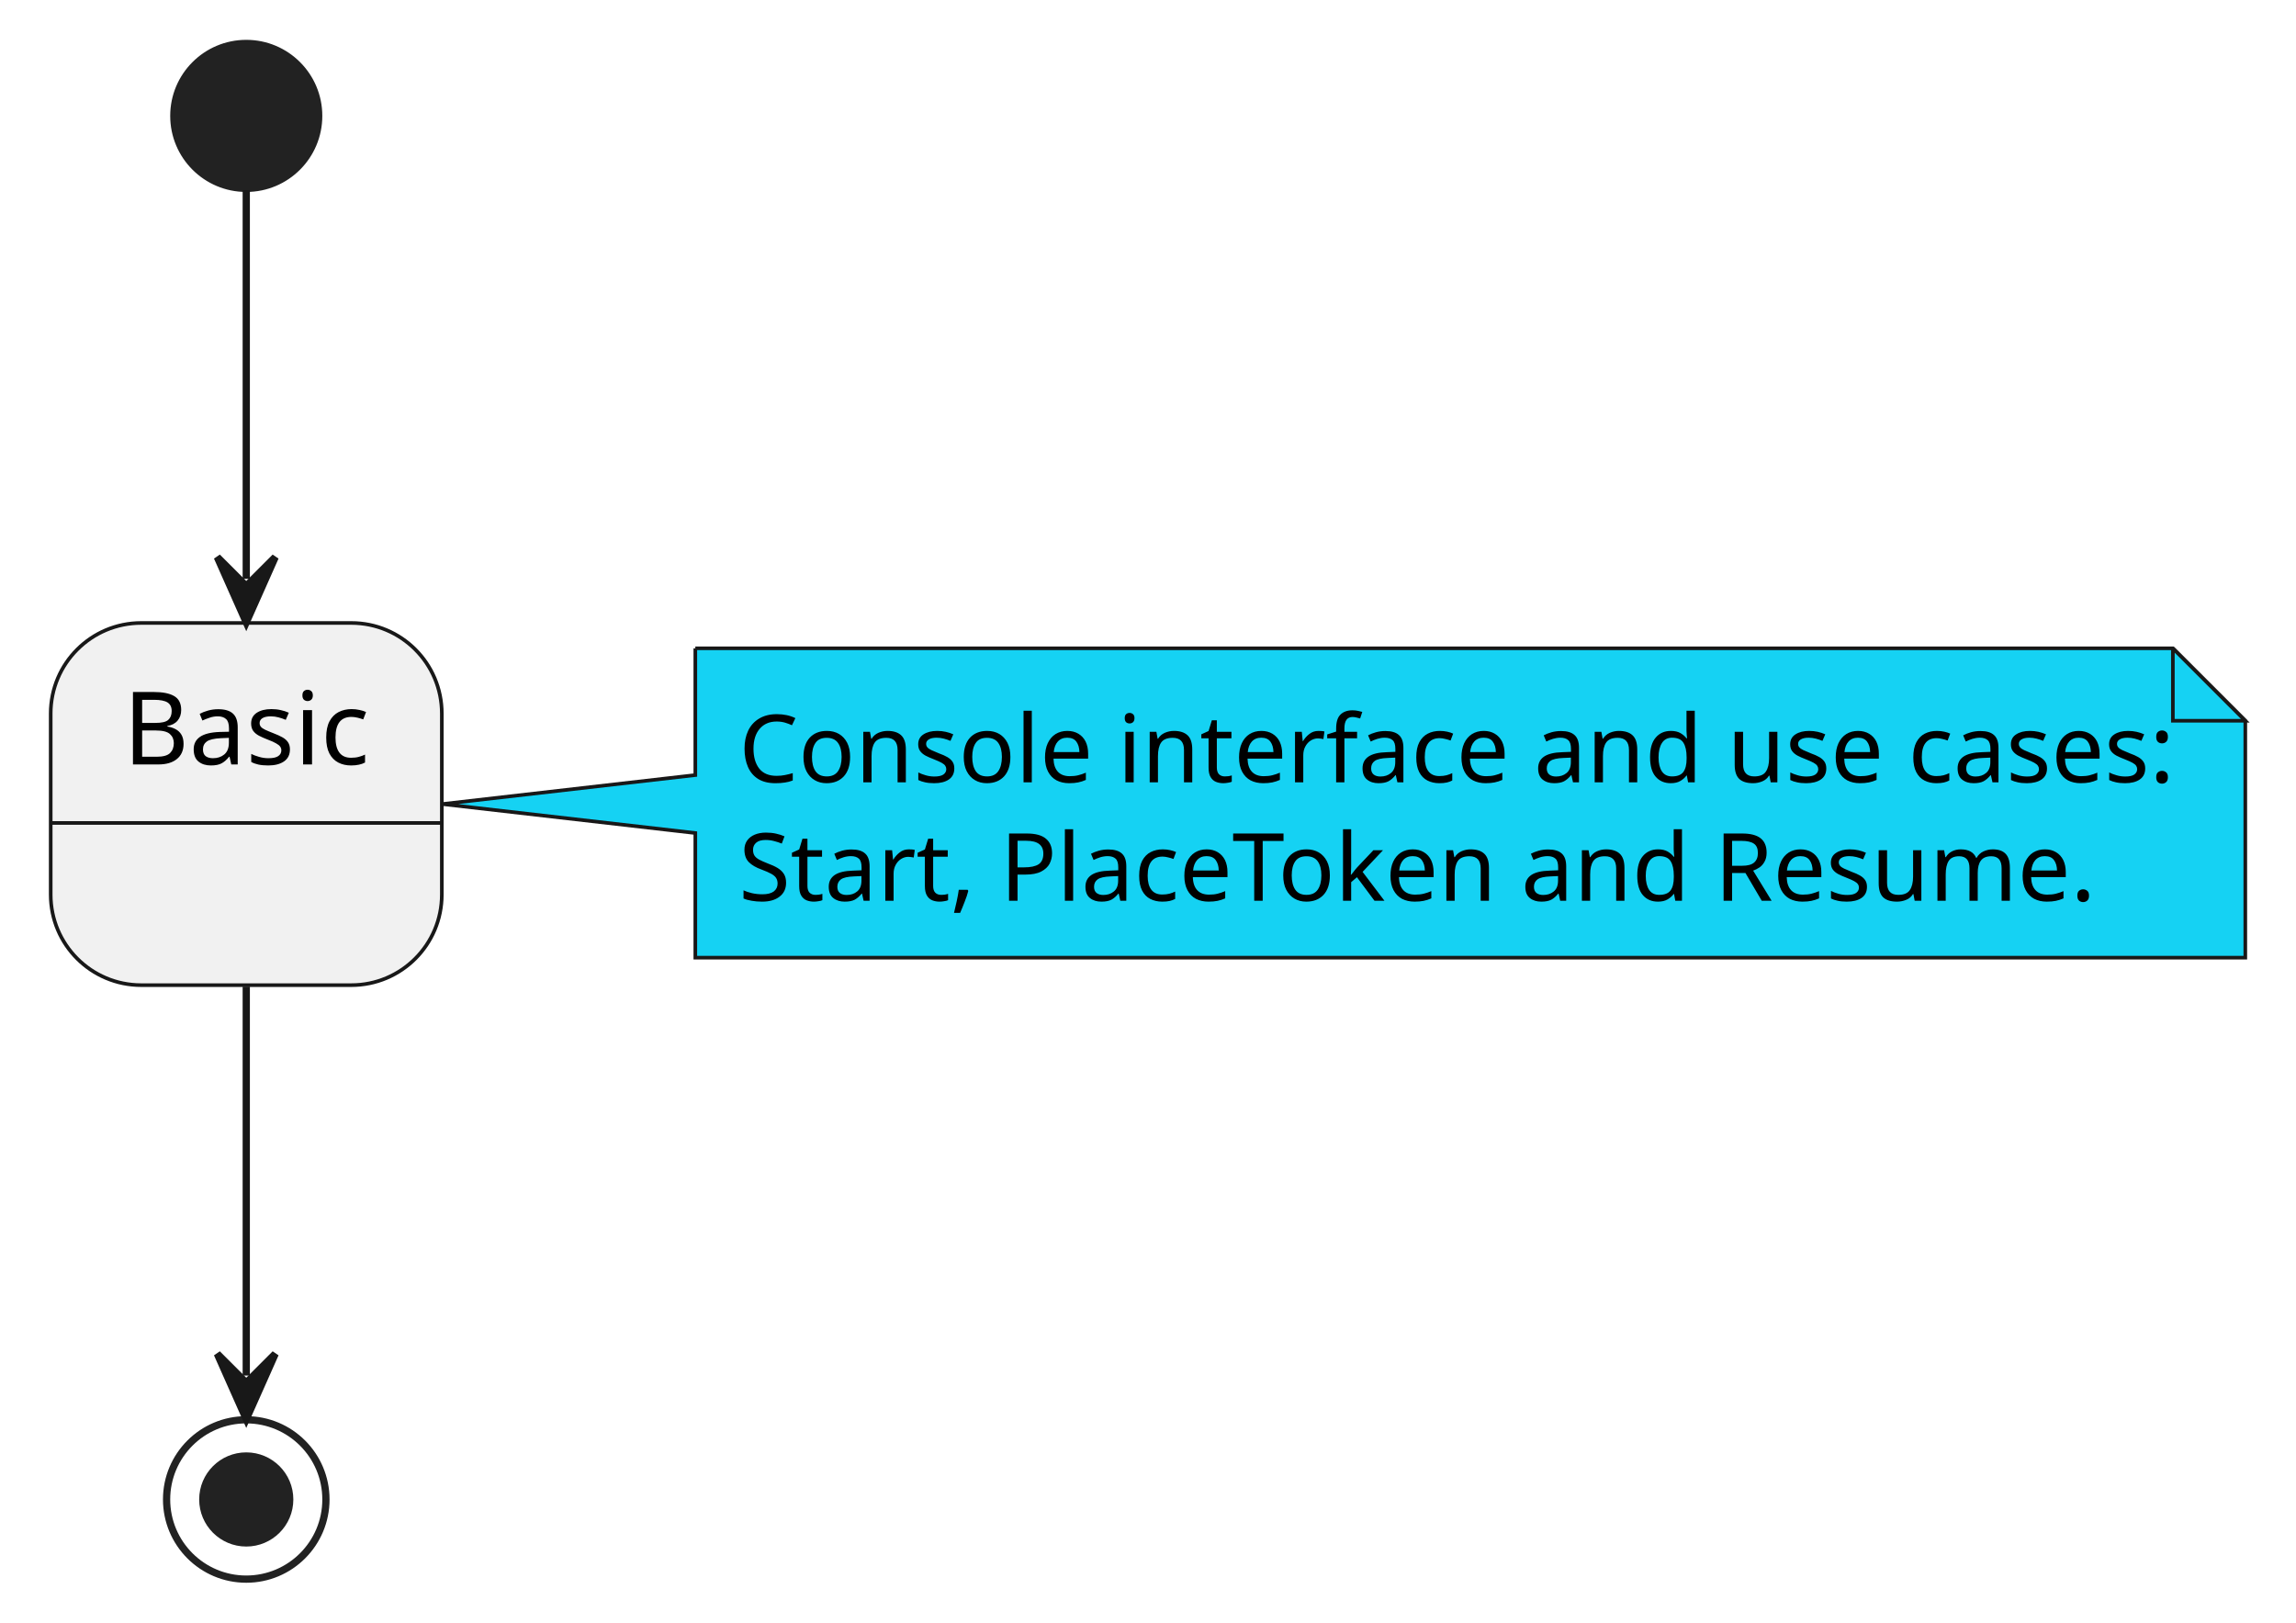
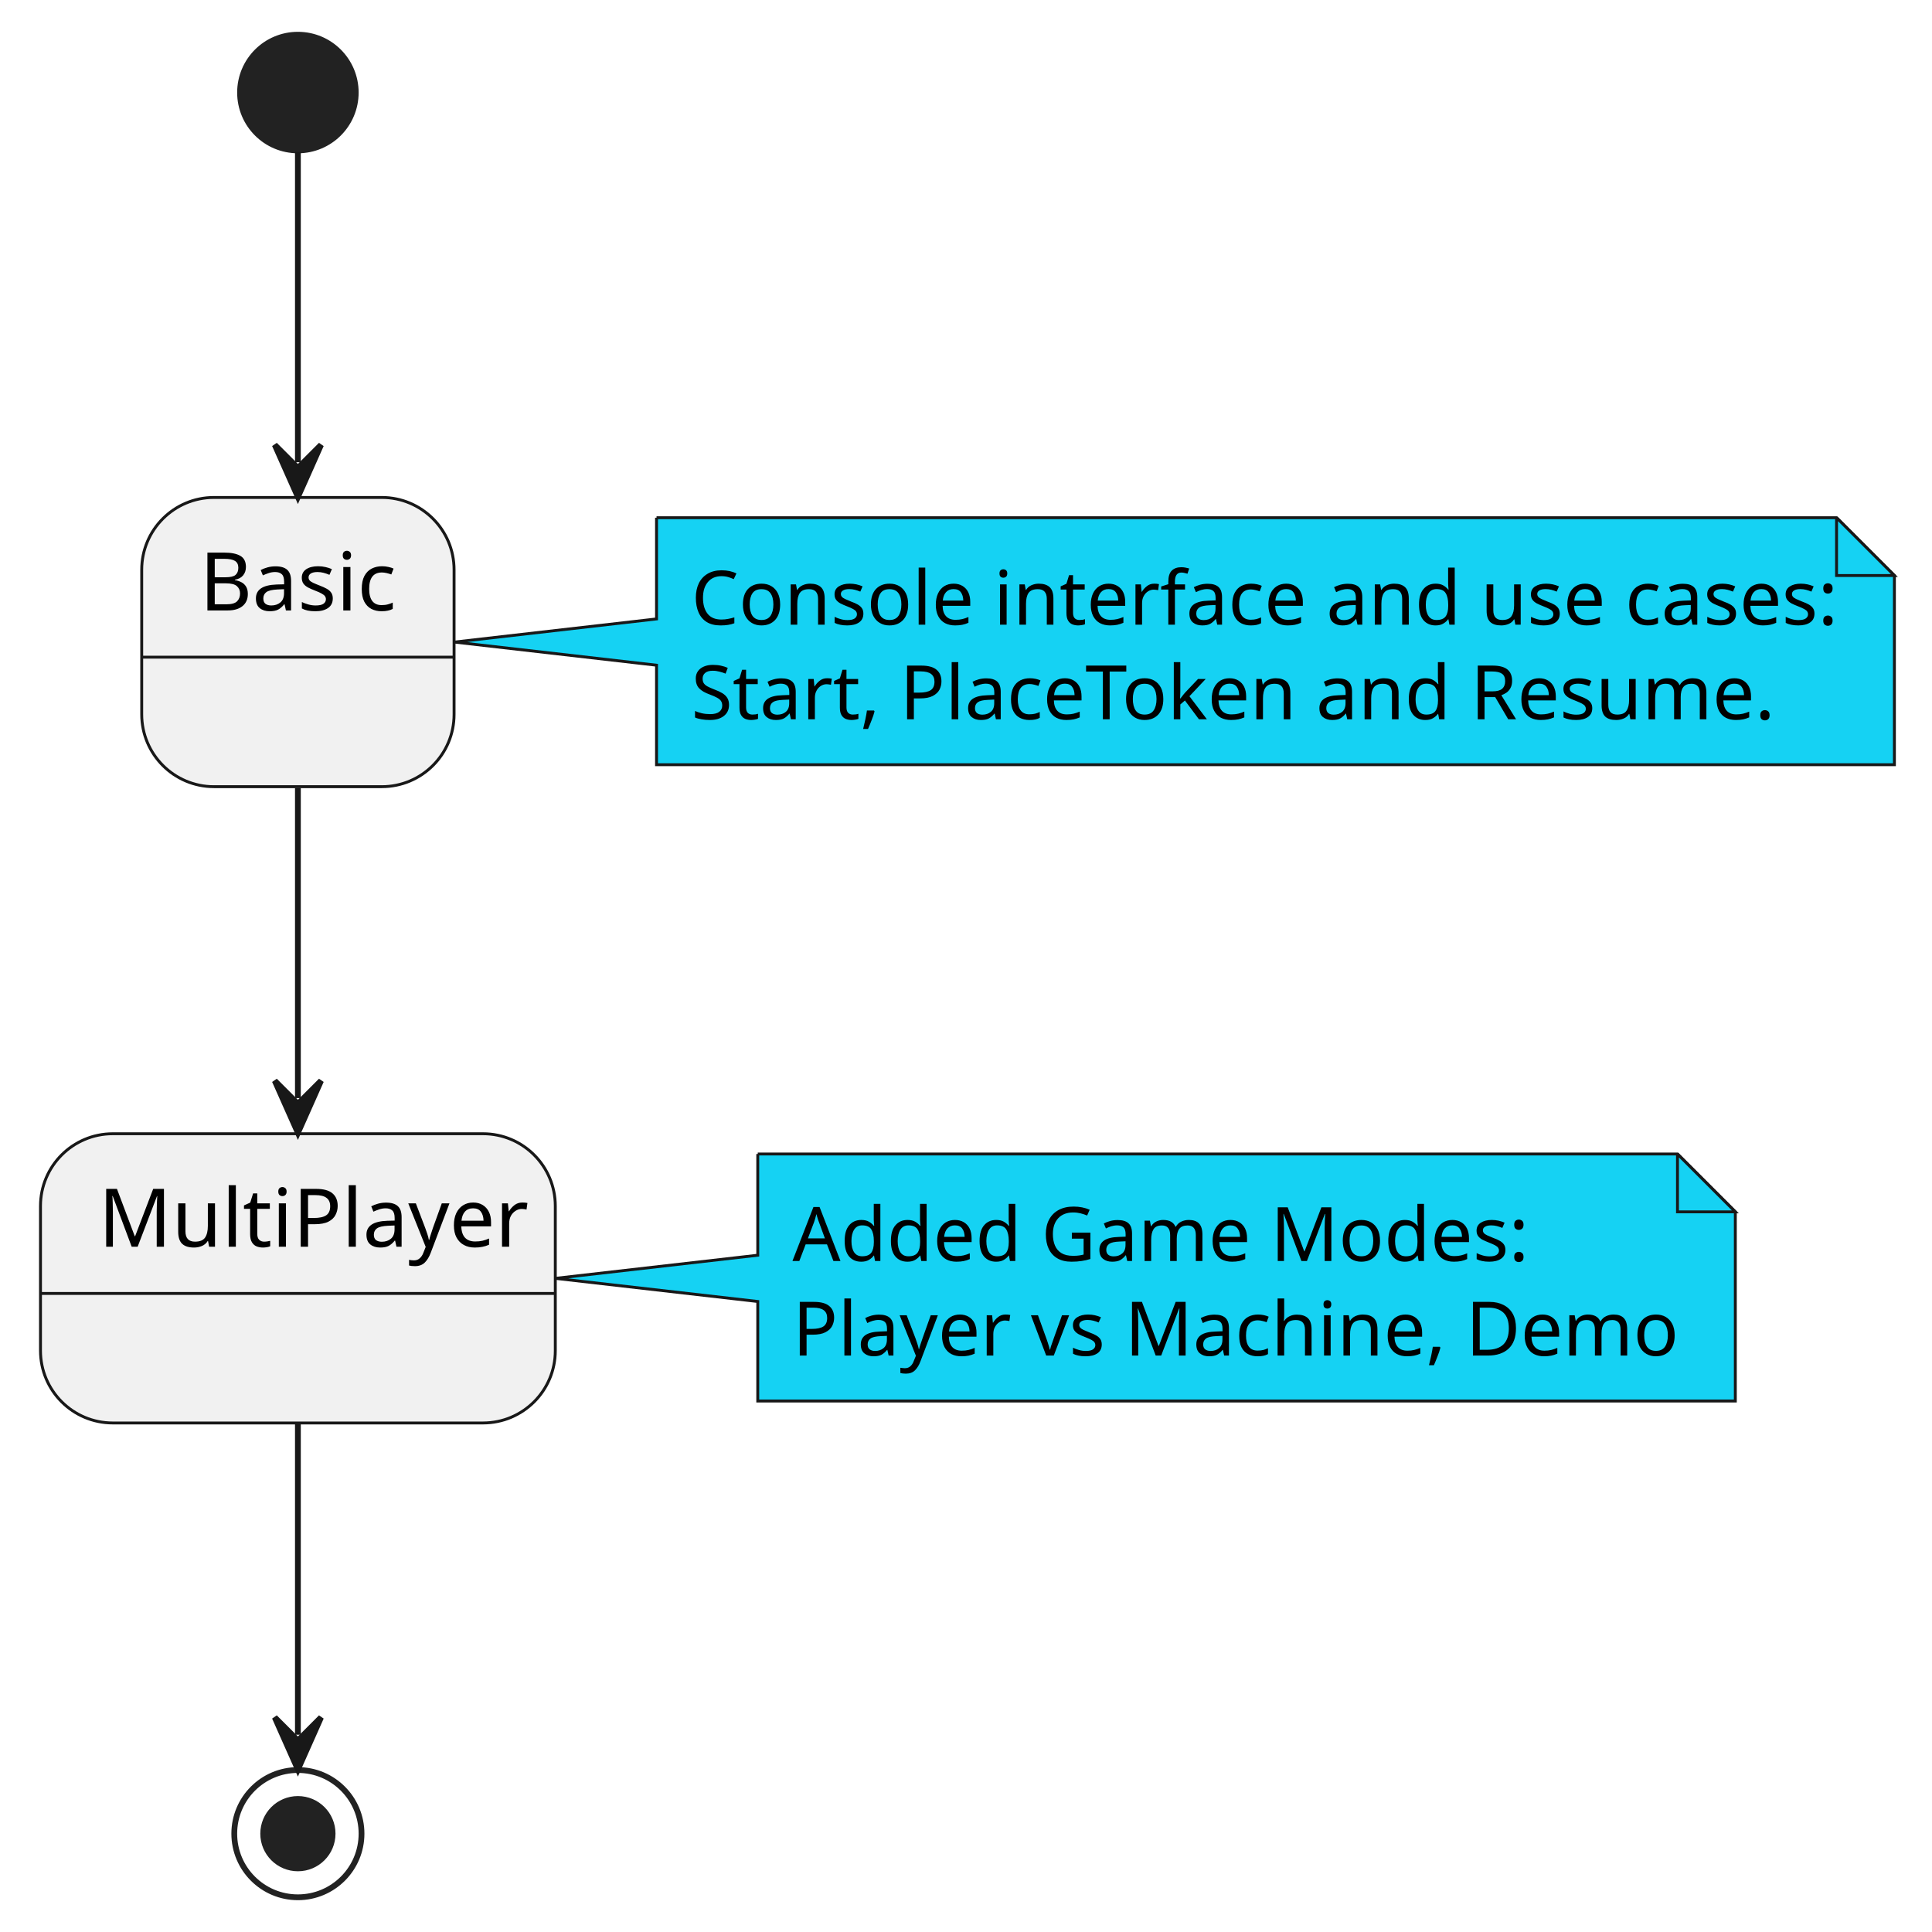
- <svg xmlns="http://www.w3.org/2000/svg" contentStyleType="text/css" height="224px" preserveAspectRatio="none" style="width:317px;height:224px;background:#FFFFFF;" version="1.1" viewBox="0 0 317 224" width="317px" zoomAndPan="magnify">
+ <svg xmlns="http://www.w3.org/2000/svg" contentStyleType="text/css" height="334px" preserveAspectRatio="none" style="width:334px;height:334px;background:#FFFFFF;" version="1.1" viewBox="0 0 334 334" width="334px" zoomAndPan="magnify">
  <defs />
  <g>
    <g id="Basic">
-       <rect fill="#F1F1F1" height="50" rx="12.5" ry="12.5" style="stroke:#181818;stroke-width:0.5;" width="54" x="7" y="86" />
-       <line style="stroke:#181818;stroke-width:0.5;" x1="7" x2="61" y1="113.609" y2="113.609" />
-       <text fill="#000000" font-family="sans-serif" font-size="14" lengthAdjust="spacing" textLength="34" x="17" y="105.533">Basic</text>
+       <rect fill="#F1F1F1" height="50" rx="12.5" ry="12.5" style="stroke:#181818;stroke-width:0.5;" width="54" x="24.5" y="86" />
+       <line style="stroke:#181818;stroke-width:0.5;" x1="24.5" x2="78.5" y1="113.609" y2="113.609" />
+       <text fill="#000000" font-family="sans-serif" font-size="14" lengthAdjust="spacing" textLength="34" x="34.5" y="105.533">Basic</text>
    </g>
-     <ellipse cx="34" cy="16" fill="#222222" rx="10" ry="10" style="stroke:#222222;stroke-width:1.0;" />
-     <ellipse cx="34" cy="207" fill="none" rx="11" ry="11" style="stroke:#222222;stroke-width:1.0;" />
-     <ellipse cx="34" cy="207" fill="#222222" rx="6" ry="6" style="stroke:#222222;stroke-width:1.0;" />
-     <g id="elem_GMN7">
-       <path d="M96,89.5 L96,107 L61.07,111 L96,115 L96,132.203 A0,0 0 0 0 96,132.203 L310,132.203 A0,0 0 0 0 310,132.203 L310,99.5 L300,89.5 L96,89.5 A0,0 0 0 0 96,89.5 " fill="#15D2F3" style="stroke:#181818;stroke-width:0.5;" />
-       <path d="M300,89.5 L300,99.5 L310,99.5 L300,89.5 " fill="#15D2F3" style="stroke:#181818;stroke-width:0.5;" />
-       <text fill="#000000" font-family="sans-serif" font-size="13" lengthAdjust="spacing" textLength="193" x="102" y="107.995">Console interface and use cases:</text>
-       <text fill="#000000" font-family="sans-serif" font-size="13" lengthAdjust="spacing" textLength="185" x="102" y="124.347">Start, PlaceToken and Resume.</text>
+     <g id="MultiPlayer">
+       <rect fill="#F1F1F1" height="50" rx="12.5" ry="12.5" style="stroke:#181818;stroke-width:0.5;" width="89" x="7" y="196" />
+       <line style="stroke:#181818;stroke-width:0.5;" x1="7" x2="96" y1="223.609" y2="223.609" />
+       <text fill="#000000" font-family="sans-serif" font-size="14" lengthAdjust="spacing" textLength="69" x="17" y="215.533">MultiPlayer</text>
+     </g>
+     <ellipse cx="51.5" cy="16" fill="#222222" rx="10" ry="10" style="stroke:#222222;stroke-width:1.0;" />
+     <ellipse cx="51.5" cy="317" fill="none" rx="11" ry="11" style="stroke:#222222;stroke-width:1.0;" />
+     <ellipse cx="51.5" cy="317" fill="#222222" rx="6" ry="6" style="stroke:#222222;stroke-width:1.0;" />
+     <g id="elem_GMN9">
+       <path d="M113.5,89.5 L113.5,107 L78.57,111 L113.5,115 L113.5,132.203 A0,0 0 0 0 113.5,132.203 L327.5,132.203 A0,0 0 0 0 327.5,132.203 L327.5,99.5 L317.5,89.5 L113.5,89.5 A0,0 0 0 0 113.5,89.5 " fill="#15D2F3" style="stroke:#181818;stroke-width:0.5;" />
+       <path d="M317.5,89.5 L317.5,99.5 L327.5,99.5 L317.5,89.5 " fill="#15D2F3" style="stroke:#181818;stroke-width:0.5;" />
+       <text fill="#000000" font-family="sans-serif" font-size="13" lengthAdjust="spacing" textLength="193" x="119.5" y="107.995">Console interface and use cases:</text>
+       <text fill="#000000" font-family="sans-serif" font-size="13" lengthAdjust="spacing" textLength="185" x="119.5" y="124.347">Start, PlaceToken and Resume.</text>
+     </g>
+     <g id="elem_GMN12">
+       <path d="M131,199.5 L131,217 L96.02,221 L131,225 L131,242.203 A0,0 0 0 0 131,242.203 L300,242.203 A0,0 0 0 0 300,242.203 L300,209.5 L290,199.5 L131,199.5 A0,0 0 0 0 131,199.5 " fill="#15D2F3" style="stroke:#181818;stroke-width:0.5;" />
+       <path d="M290,199.5 L290,209.5 L300,209.5 L290,199.5 " fill="#15D2F3" style="stroke:#181818;stroke-width:0.5;" />
+       <text fill="#000000" font-family="sans-serif" font-size="13" lengthAdjust="spacing" textLength="123" x="137" y="217.995">Added Game Modes:</text>
+       <text fill="#000000" font-family="sans-serif" font-size="13" lengthAdjust="spacing" textLength="148" x="137" y="234.347">Player vs Machine, Demo</text>
    </g>
    <g id="link_*start*_Basic">
-       <path d="M34,26.26 C34,40.04 34,60.42 34,79.91 " fill="none" id="*start*-to-Basic" style="stroke:#181818;stroke-width:1.0;" />
-       <polygon fill="#181818" points="34,85.91,38,76.91,34,80.91,30,76.91,34,85.91" style="stroke:#181818;stroke-width:1.0;" />
+       <path d="M51.5,26.26 C51.5,40.04 51.5,60.42 51.5,79.91 " fill="none" id="*start*-to-Basic" style="stroke:#181818;stroke-width:1.0;" />
+       <polygon fill="#181818" points="51.5,85.91,55.5,76.91,51.5,80.91,47.5,76.91,51.5,85.91" style="stroke:#181818;stroke-width:1.0;" />
    </g>
-     <g id="link_Basic_*end*">
-       <path d="M34,136.21 C34,155.57 34,175.75 34,189.9 " fill="none" id="Basic-to-*end*" style="stroke:#181818;stroke-width:1.0;" />
-       <polygon fill="#181818" points="34,195.9,38,186.9,34,190.9,30,186.9,34,195.9" style="stroke:#181818;stroke-width:1.0;" />
+     <g id="link_Basic_MultiPlayer">
+       <path d="M51.5,136.24 C51.5,154.02 51.5,172.08 51.5,189.84 " fill="none" id="Basic-to-MultiPlayer" style="stroke:#181818;stroke-width:1.0;" />
+       <polygon fill="#181818" points="51.5,195.84,55.5,186.84,51.5,190.84,47.5,186.84,51.5,195.84" style="stroke:#181818;stroke-width:1.0;" />
+     </g>
+     <g id="link_MultiPlayer_*end*">
+       <path d="M51.5,246.21 C51.5,265.57 51.5,285.75 51.5,299.9 " fill="none" id="MultiPlayer-to-*end*" style="stroke:#181818;stroke-width:1.0;" />
+       <polygon fill="#181818" points="51.5,305.9,55.5,296.9,51.5,300.9,47.5,296.9,51.5,305.9" style="stroke:#181818;stroke-width:1.0;" />
    </g>
  </g>
</svg>
